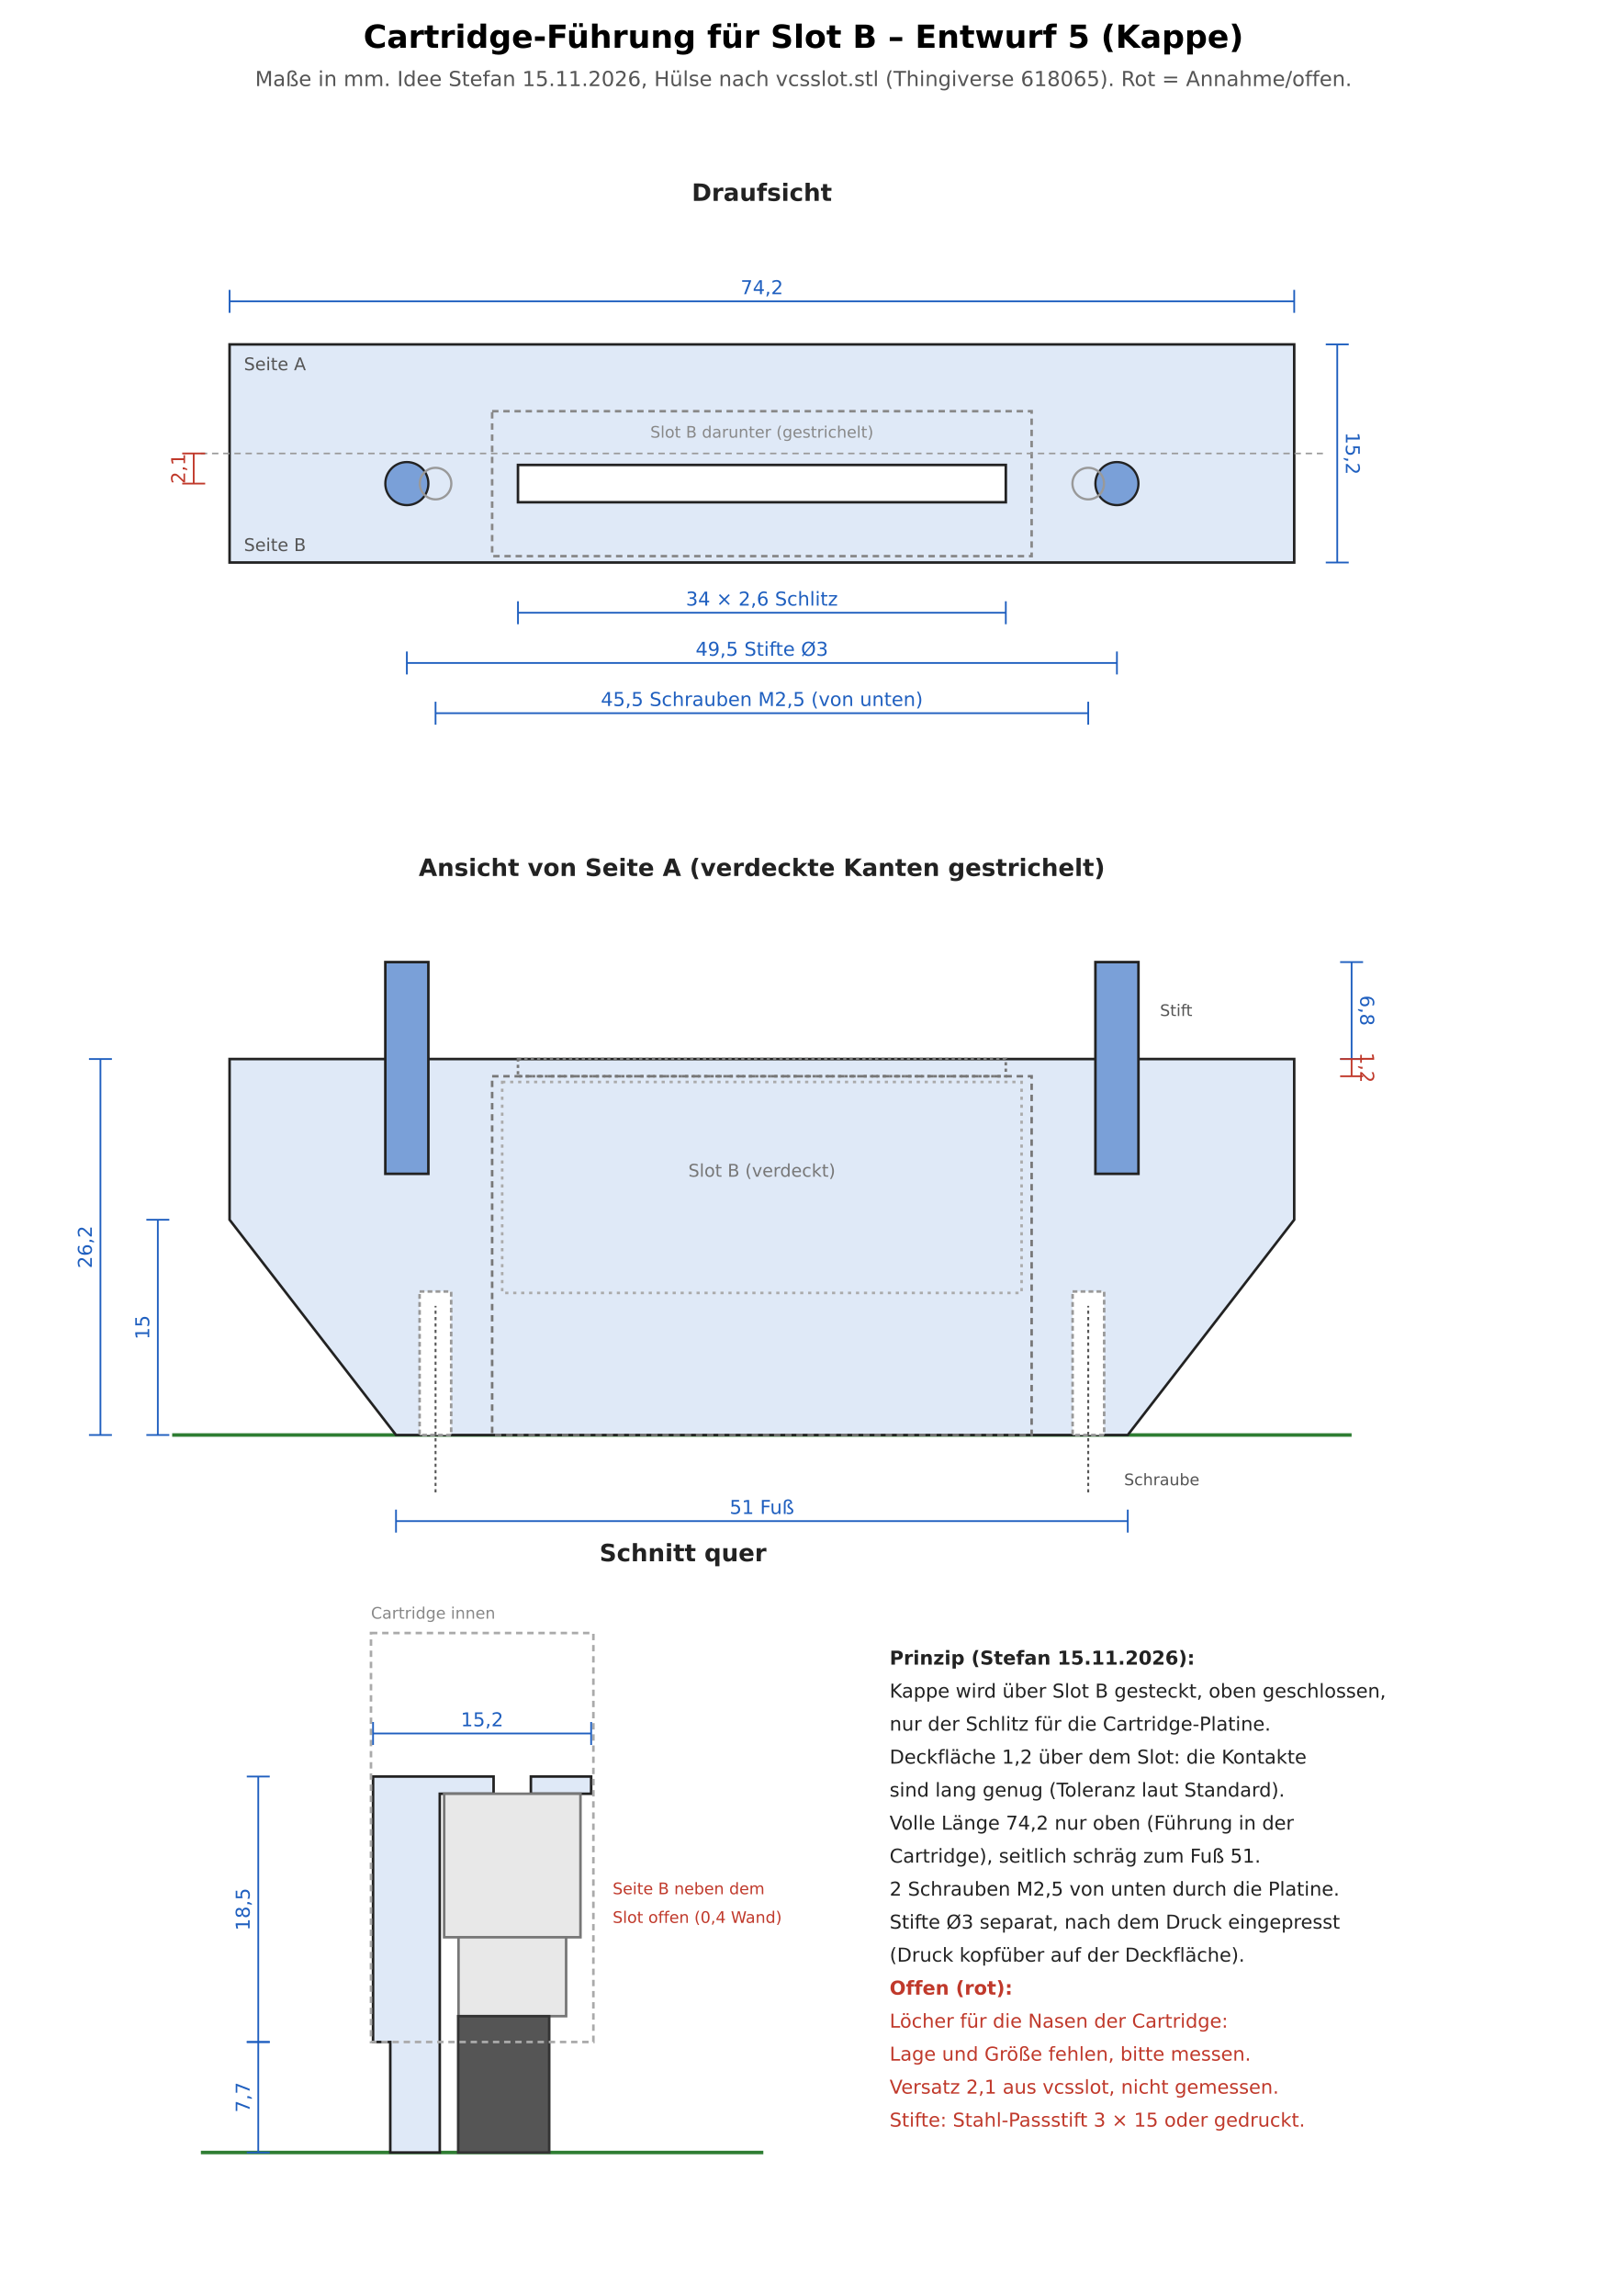
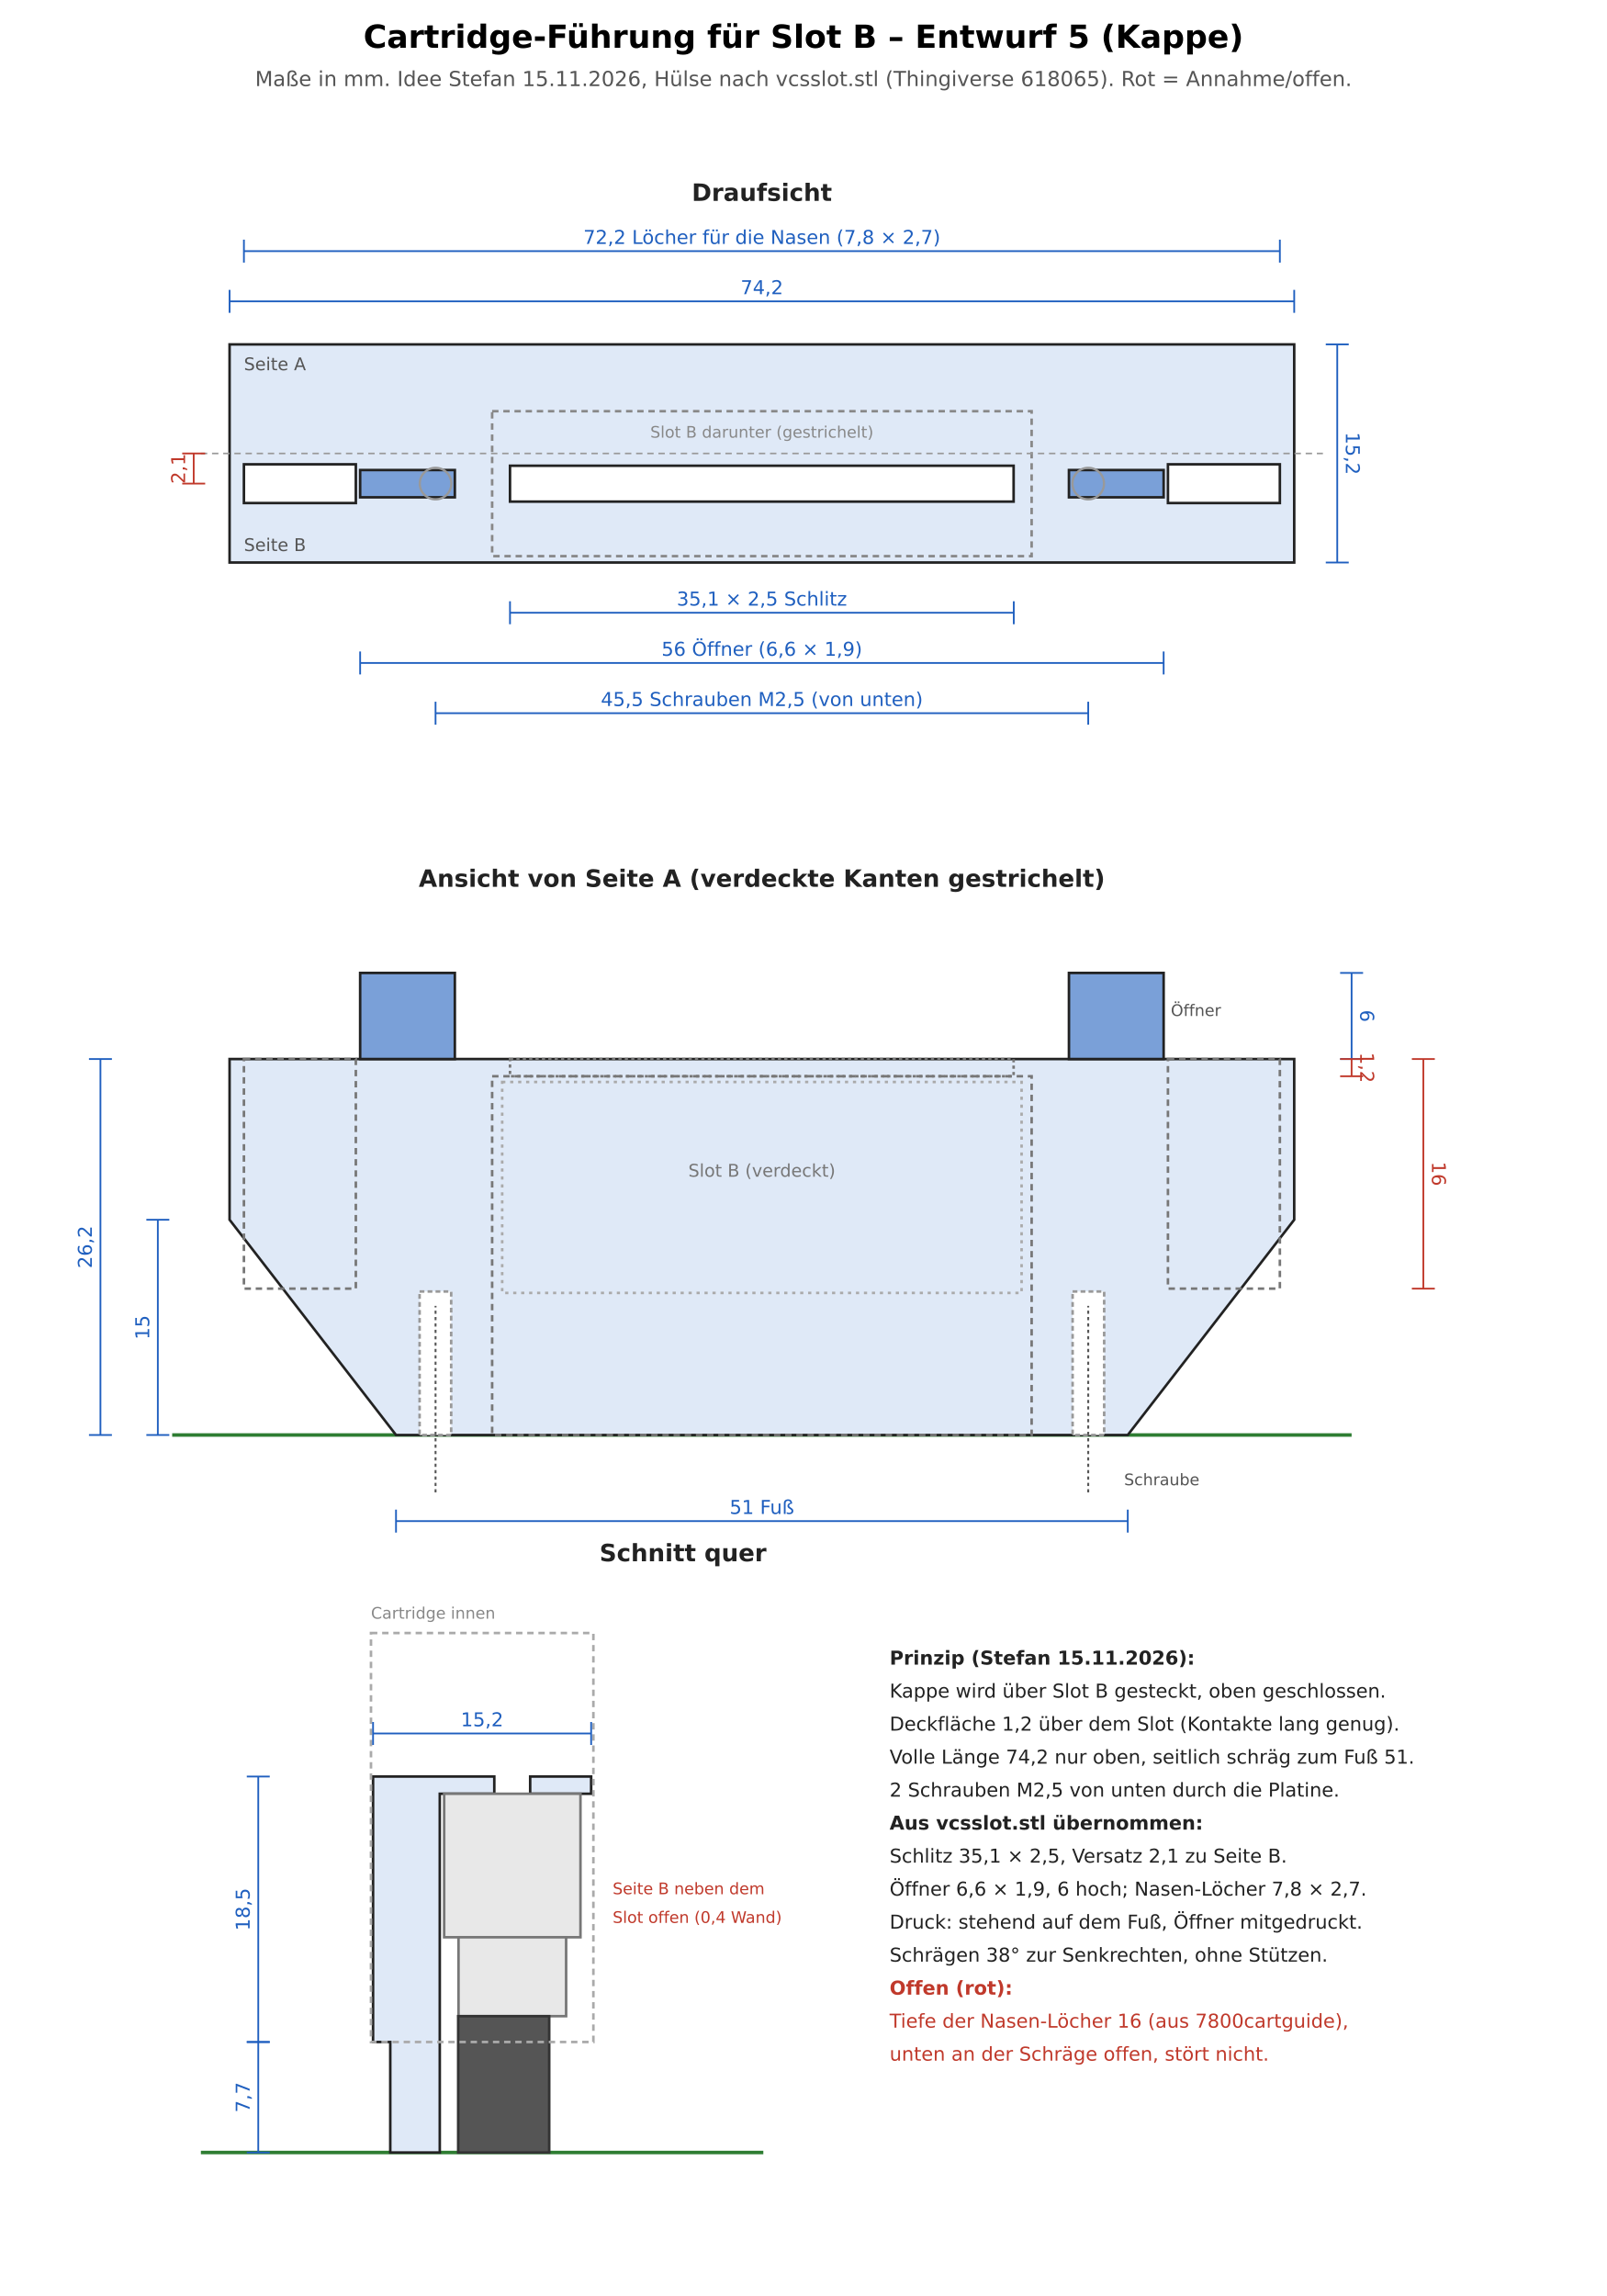
<svg xmlns="http://www.w3.org/2000/svg" width="1008" height="1440" viewBox="0 0 1008 1440">
  <rect width="100%" height="100%" fill="white" />
  <text x="504.0" y="30" font-family="DejaVu Sans, sans-serif" font-size="20" font-weight="bold" text-anchor="middle">Cartridge-Führung für Slot B – Entwurf 5 (Kappe)</text>
  <text x="504.0" y="54" font-family="DejaVu Sans, sans-serif" font-size="13" fill="#555" text-anchor="middle">Maße in mm. Idee Stefan 15.11.2026, Hülse nach vcsslot.stl (Thingiverse 618065). Rot = Annahme/offen.</text>
  <text x="477.9" y="126.0" font-family="DejaVu Sans, sans-serif" font-size="15" fill="#222" text-anchor="middle" font-weight="bold">Draufsicht</text>
  <rect x="144.0" y="216.0" width="667.8" height="136.8" fill="#dfe9f7" stroke="#222" stroke-width="1.6" />
  <rect x="308.7" y="257.9" width="338.4" height="90.9" fill="none" stroke="#888" stroke-width="1.6" stroke-dasharray="4,3" />
-   <rect x="324.9" y="291.6" width="306.0" height="23.4" fill="white" stroke="#222" stroke-width="1.6" />
-   <circle cx="255.2" cy="303.3" r="13.5" fill="#7aa0d8" stroke="#222" stroke-width="1.4" />
+   <rect x="319.9" y="292.1" width="315.9" height="22.5" fill="white" stroke="#222" stroke-width="1.6" />
+   <rect x="225.9" y="294.8" width="59.4" height="17.1" fill="#7aa0d8" stroke="#222" stroke-width="1.6" />
+   <rect x="153.0" y="291.2" width="70.2" height="24.3" fill="white" stroke="#222" stroke-width="1.6" />
  <circle cx="273.2" cy="303.3" r="9.9" fill="none" stroke="#999" stroke-width="1.4" />
-   <circle cx="700.6" cy="303.3" r="13.5" fill="#7aa0d8" stroke="#222" stroke-width="1.4" />
+   <rect x="670.5" y="294.8" width="59.4" height="17.1" fill="#7aa0d8" stroke="#222" stroke-width="1.6" />
+   <rect x="732.6" y="291.2" width="70.2" height="24.3" fill="white" stroke="#222" stroke-width="1.6" />
  <circle cx="682.6" cy="303.3" r="9.9" fill="none" stroke="#999" stroke-width="1.4" />
  <line x1="126.0" y1="284.4" x2="829.8" y2="284.4" stroke="#999" stroke-width="1" stroke-dasharray="4,3" />
  <line x1="144.0" y1="189.0" x2="811.8" y2="189.0" stroke="#1f5fbf" stroke-width="1.1" />
  <line x1="144.0" y1="181.8" x2="144.0" y2="196.2" stroke="#1f5fbf" stroke-width="1.1" />
  <line x1="811.8" y1="181.8" x2="811.8" y2="196.2" stroke="#1f5fbf" stroke-width="1.1" />
  <text x="477.9" y="184.5" font-family="DejaVu Sans, sans-serif" font-size="12" fill="#1f5fbf" text-anchor="middle">74,2</text>
-   <line x1="324.9" y1="384.3" x2="630.9" y2="384.3" stroke="#1f5fbf" stroke-width="1.1" />
-   <line x1="324.9" y1="377.1" x2="324.9" y2="391.5" stroke="#1f5fbf" stroke-width="1.1" />
-   <line x1="630.9" y1="377.1" x2="630.9" y2="391.5" stroke="#1f5fbf" stroke-width="1.1" />
-   <text x="477.9" y="379.8" font-family="DejaVu Sans, sans-serif" font-size="12" fill="#1f5fbf" text-anchor="middle">34 × 2,6 Schlitz</text>
-   <line x1="255.2" y1="415.8" x2="700.6" y2="415.8" stroke="#1f5fbf" stroke-width="1.1" />
-   <line x1="255.2" y1="408.6" x2="255.2" y2="423.0" stroke="#1f5fbf" stroke-width="1.1" />
-   <line x1="700.6" y1="408.6" x2="700.6" y2="423.0" stroke="#1f5fbf" stroke-width="1.1" />
-   <text x="477.9" y="411.3" font-family="DejaVu Sans, sans-serif" font-size="12" fill="#1f5fbf" text-anchor="middle">49,5 Stifte Ø3</text>
+   <line x1="319.9" y1="384.3" x2="635.9" y2="384.3" stroke="#1f5fbf" stroke-width="1.1" />
+   <line x1="319.9" y1="377.1" x2="319.9" y2="391.5" stroke="#1f5fbf" stroke-width="1.1" />
+   <line x1="635.9" y1="377.1" x2="635.9" y2="391.5" stroke="#1f5fbf" stroke-width="1.1" />
+   <text x="477.9" y="379.8" font-family="DejaVu Sans, sans-serif" font-size="12" fill="#1f5fbf" text-anchor="middle">35,1 × 2,5 Schlitz</text>
+   <line x1="225.9" y1="415.8" x2="729.9" y2="415.8" stroke="#1f5fbf" stroke-width="1.1" />
+   <line x1="225.9" y1="408.6" x2="225.9" y2="423.0" stroke="#1f5fbf" stroke-width="1.1" />
+   <line x1="729.9" y1="408.6" x2="729.9" y2="423.0" stroke="#1f5fbf" stroke-width="1.1" />
+   <text x="477.9" y="411.3" font-family="DejaVu Sans, sans-serif" font-size="12" fill="#1f5fbf" text-anchor="middle">56 Öffner (6,6 × 1,9)</text>
+   <line x1="153.0" y1="157.5" x2="802.8" y2="157.5" stroke="#1f5fbf" stroke-width="1.1" />
+   <line x1="153.0" y1="150.3" x2="153.0" y2="164.7" stroke="#1f5fbf" stroke-width="1.1" />
+   <line x1="802.8" y1="150.3" x2="802.8" y2="164.7" stroke="#1f5fbf" stroke-width="1.1" />
+   <text x="477.9" y="153.0" font-family="DejaVu Sans, sans-serif" font-size="12" fill="#1f5fbf" text-anchor="middle">72,2 Löcher für die Nasen (7,8 × 2,7)</text>
  <line x1="273.2" y1="447.3" x2="682.6" y2="447.3" stroke="#1f5fbf" stroke-width="1.1" />
  <line x1="273.2" y1="440.1" x2="273.2" y2="454.5" stroke="#1f5fbf" stroke-width="1.1" />
  <line x1="682.6" y1="440.1" x2="682.6" y2="454.5" stroke="#1f5fbf" stroke-width="1.1" />
  <text x="477.9" y="442.8" font-family="DejaVu Sans, sans-serif" font-size="12" fill="#1f5fbf" text-anchor="middle">45,5 Schrauben M2,5 (von unten)</text>
  <line x1="838.8" y1="216.0" x2="838.8" y2="352.8" stroke="#1f5fbf" stroke-width="1.1" />
  <line x1="831.6" y1="216.0" x2="846.0" y2="216.0" stroke="#1f5fbf" stroke-width="1.1" />
  <line x1="831.6" y1="352.8" x2="846.0" y2="352.8" stroke="#1f5fbf" stroke-width="1.1" />
  <text x="844.2" y="284.4" font-family="DejaVu Sans, sans-serif" font-size="12" fill="#1f5fbf" text-anchor="middle" transform="rotate(90 844.2 284.4)">15,2</text>
  <line x1="121.5" y1="284.4" x2="121.5" y2="303.3" stroke="#c0392b" stroke-width="1.1" />
  <line x1="114.3" y1="284.4" x2="128.7" y2="284.4" stroke="#c0392b" stroke-width="1.1" />
  <line x1="114.3" y1="303.3" x2="128.7" y2="303.3" stroke="#c0392b" stroke-width="1.1" />
  <text x="116.1" y="293.9" font-family="DejaVu Sans, sans-serif" font-size="12" fill="#c0392b" text-anchor="middle" transform="rotate(-90 116.1 293.9)">2,1</text>
  <text x="153.0" y="232.2" font-family="DejaVu Sans, sans-serif" font-size="11" fill="#555" text-anchor="start">Seite A</text>
  <text x="153.0" y="345.6" font-family="DejaVu Sans, sans-serif" font-size="11" fill="#555" text-anchor="start">Seite B</text>
  <text x="477.9" y="274.5" font-family="DejaVu Sans, sans-serif" font-size="10" fill="#888" text-anchor="middle">Slot B darunter (gestrichelt)</text>
-   <text x="477.9" y="549.4" font-family="DejaVu Sans, sans-serif" font-size="15" fill="#222" text-anchor="middle" font-weight="bold">Ansicht von Seite A (verdeckte Kanten gestrichelt)</text>
+   <text x="477.9" y="556.2" font-family="DejaVu Sans, sans-serif" font-size="15" fill="#222" text-anchor="middle" font-weight="bold">Ansicht von Seite A (verdeckte Kanten gestrichelt)</text>
  <line x1="108.0" y1="900.0" x2="847.8" y2="900.0" stroke="#2e7d32" stroke-width="2.2" />
  <polygon points="248.4,900 144.0,765.0 144.0,664.2 811.8,664.2 811.8,765.0 707.4,900" fill="#dfe9f7" stroke="#222" stroke-width="1.6" />
  <rect x="308.7" y="675.0" width="338.4" height="225.0" fill="none" stroke="#777" stroke-width="1.6" stroke-dasharray="4,3" />
-   <rect x="324.9" y="664.2" width="306.0" height="10.8" fill="none" stroke="#777" stroke-width="1.6" stroke-dasharray="2,2" />
+   <rect x="319.9" y="664.2" width="315.9" height="10.8" fill="none" stroke="#777" stroke-width="1.6" stroke-dasharray="2,2" />
  <rect x="315.0" y="678.6" width="325.8" height="132.3" fill="none" stroke="#aaa" stroke-width="1.6" stroke-dasharray="2,3" />
-   <rect x="241.7" y="603.4" width="27.0" height="132.8" fill="#7aa0d8" stroke="#222" stroke-width="1.6" />
+   <rect x="225.9" y="610.2" width="59.4" height="54.0" fill="#7aa0d8" stroke="#222" stroke-width="1.6" />
+   <rect x="153.0" y="664.2" width="70.2" height="144.0" fill="none" stroke="#777" stroke-width="1.6" stroke-dasharray="4,3" />
  <rect x="263.2" y="810.0" width="19.8" height="90.0" fill="white" stroke="#999" stroke-width="1.6" stroke-dasharray="3,2" />
  <line x1="273.2" y1="936.0" x2="273.2" y2="819.0" stroke="#555" stroke-width="1.2" stroke-dasharray="2,2" />
-   <rect x="687.1" y="603.4" width="27.0" height="132.8" fill="#7aa0d8" stroke="#222" stroke-width="1.6" />
+   <rect x="670.5" y="610.2" width="59.4" height="54.0" fill="#7aa0d8" stroke="#222" stroke-width="1.6" />
+   <rect x="732.6" y="664.2" width="70.2" height="144.0" fill="none" stroke="#777" stroke-width="1.6" stroke-dasharray="4,3" />
  <rect x="672.8" y="810.0" width="19.8" height="90.0" fill="white" stroke="#999" stroke-width="1.6" stroke-dasharray="3,2" />
  <line x1="682.6" y1="936.0" x2="682.6" y2="819.0" stroke="#555" stroke-width="1.2" stroke-dasharray="2,2" />
  <text x="477.9" y="738.0" font-family="DejaVu Sans, sans-serif" font-size="11" fill="#777" text-anchor="middle">Slot B (verdeckt)</text>
  <line x1="63.0" y1="664.2" x2="63.0" y2="900.0" stroke="#1f5fbf" stroke-width="1.1" />
  <line x1="55.8" y1="664.2" x2="70.2" y2="664.2" stroke="#1f5fbf" stroke-width="1.1" />
  <line x1="55.8" y1="900.0" x2="70.2" y2="900.0" stroke="#1f5fbf" stroke-width="1.1" />
  <text x="57.6" y="782.1" font-family="DejaVu Sans, sans-serif" font-size="12" fill="#1f5fbf" text-anchor="middle" transform="rotate(-90 57.6 782.1)">26,2</text>
  <line x1="99.0" y1="765.0" x2="99.0" y2="900.0" stroke="#1f5fbf" stroke-width="1.1" />
  <line x1="91.8" y1="765.0" x2="106.2" y2="765.0" stroke="#1f5fbf" stroke-width="1.1" />
  <line x1="91.8" y1="900.0" x2="106.2" y2="900.0" stroke="#1f5fbf" stroke-width="1.1" />
  <text x="93.6" y="832.5" font-family="DejaVu Sans, sans-serif" font-size="12" fill="#1f5fbf" text-anchor="middle" transform="rotate(-90 93.6 832.5)">15</text>
-   <line x1="847.8" y1="603.4" x2="847.8" y2="664.2" stroke="#1f5fbf" stroke-width="1.1" />
-   <line x1="840.6" y1="603.4" x2="855.0" y2="603.4" stroke="#1f5fbf" stroke-width="1.1" />
+   <line x1="847.8" y1="610.2" x2="847.8" y2="664.2" stroke="#1f5fbf" stroke-width="1.1" />
+   <line x1="840.6" y1="610.2" x2="855.0" y2="610.2" stroke="#1f5fbf" stroke-width="1.1" />
  <line x1="840.6" y1="664.2" x2="855.0" y2="664.2" stroke="#1f5fbf" stroke-width="1.1" />
-   <text x="853.2" y="633.8" font-family="DejaVu Sans, sans-serif" font-size="12" fill="#1f5fbf" text-anchor="middle" transform="rotate(90 853.2 633.8)">6,8</text>
+   <text x="853.2" y="637.2" font-family="DejaVu Sans, sans-serif" font-size="12" fill="#1f5fbf" text-anchor="middle" transform="rotate(90 853.2 637.2)">6</text>
  <line x1="847.8" y1="664.2" x2="847.8" y2="675.0" stroke="#c0392b" stroke-width="1.1" />
  <line x1="840.6" y1="664.2" x2="855.0" y2="664.2" stroke="#c0392b" stroke-width="1.1" />
  <line x1="840.6" y1="675.0" x2="855.0" y2="675.0" stroke="#c0392b" stroke-width="1.1" />
  <text x="853.2" y="669.6" font-family="DejaVu Sans, sans-serif" font-size="12" fill="#c0392b" text-anchor="middle" transform="rotate(90 853.2 669.6)">1,2</text>
  <line x1="248.4" y1="954.0" x2="707.4" y2="954.0" stroke="#1f5fbf" stroke-width="1.1" />
  <line x1="248.4" y1="946.8" x2="248.4" y2="961.2" stroke="#1f5fbf" stroke-width="1.1" />
  <line x1="707.4" y1="946.8" x2="707.4" y2="961.2" stroke="#1f5fbf" stroke-width="1.1" />
  <text x="477.9" y="949.5" font-family="DejaVu Sans, sans-serif" font-size="12" fill="#1f5fbf" text-anchor="middle">51 Fuß</text>
-   <text x="727.6" y="637.2" font-family="DejaVu Sans, sans-serif" font-size="10" fill="#555" text-anchor="start">Stift</text>
+   <text x="734.4" y="637.2" font-family="DejaVu Sans, sans-serif" font-size="10" fill="#555" text-anchor="start">Öffner</text>
+   <line x1="892.8" y1="664.2" x2="892.8" y2="808.2" stroke="#c0392b" stroke-width="1.1" />
+   <line x1="885.6" y1="664.2" x2="900.0" y2="664.2" stroke="#c0392b" stroke-width="1.1" />
+   <line x1="885.6" y1="808.2" x2="900.0" y2="808.2" stroke="#c0392b" stroke-width="1.1" />
+   <text x="898.2" y="736.2" font-family="DejaVu Sans, sans-serif" font-size="12" fill="#c0392b" text-anchor="middle" transform="rotate(90 898.2 736.2)">16</text>
  <text x="705.1" y="931.5" font-family="DejaVu Sans, sans-serif" font-size="10" fill="#555" text-anchor="start">Schraube</text>
  <text x="428.4" y="979.2" font-family="DejaVu Sans, sans-serif" font-size="15" fill="#222" text-anchor="middle" font-weight="bold">Schnitt quer</text>
  <line x1="126.0" y1="1350.0" x2="478.8" y2="1350.0" stroke="#2e7d32" stroke-width="2.2" />
-   <polygon points="244.8,1350 244.8,1280.7 234.0,1280.7 234.0,1114.2 370.8,1114.2 370.8,1125.0 366.75,1125.0 366.75,1350 275.85,1350 275.85,1125.0 309.6,1125.0 309.6,1114.2 333.0,1114.2 333.0,1125.0" fill="none" stroke="none" stroke-width="1.6" />
-   <polygon points="244.8,1350 244.8,1280.7 234.0,1280.7 234.0,1114.2 309.6,1114.2 309.6,1125.0 275.85,1125.0 275.85,1350" fill="#dfe9f7" stroke="#222" stroke-width="1.6" />
-   <polygon points="333.0,1114.2 370.8,1114.2 370.8,1125.0 333.0,1125.0" fill="#dfe9f7" stroke="#222" stroke-width="1.6" />
+   <polygon points="244.8,1350 244.8,1280.7 234.0,1280.7 234.0,1114.2 370.8,1114.2 370.8,1125.0 366.75,1125.0 366.75,1350 275.85,1350 275.85,1125.0 310.05,1125.0 310.05,1114.2 332.55,1114.2 332.55,1125.0" fill="none" stroke="none" stroke-width="1.6" />
+   <polygon points="244.8,1350 244.8,1280.7 234.0,1280.7 234.0,1114.2 310.05,1114.2 310.05,1125.0 275.85,1125.0 275.85,1350" fill="#dfe9f7" stroke="#222" stroke-width="1.6" />
+   <polygon points="332.55,1114.2 370.8,1114.2 370.8,1125.0 332.55,1125.0" fill="#dfe9f7" stroke="#222" stroke-width="1.6" />
  <rect x="278.6" y="1125.0" width="85.5" height="90.0" fill="#e8e8e8" stroke="#777" stroke-width="1.6" />
  <rect x="287.6" y="1215.0" width="67.5" height="49.5" fill="#e8e8e8" stroke="#777" stroke-width="1.6" />
  <rect x="287.4" y="1264.5" width="57.1" height="85.5" fill="#555" stroke="#333" stroke-width="1.6" />
  <rect x="232.7" y="1024.2" width="139.5" height="256.5" fill="none" stroke="#aaa" stroke-width="1.6" stroke-dasharray="4,3" />
  <line x1="234.0" y1="1087.2" x2="370.8" y2="1087.2" stroke="#1f5fbf" stroke-width="1.1" />
  <line x1="234.0" y1="1080.0" x2="234.0" y2="1094.4" stroke="#1f5fbf" stroke-width="1.1" />
  <line x1="370.8" y1="1080.0" x2="370.8" y2="1094.4" stroke="#1f5fbf" stroke-width="1.1" />
  <text x="302.4" y="1082.7" font-family="DejaVu Sans, sans-serif" font-size="12" fill="#1f5fbf" text-anchor="middle">15,2</text>
  <line x1="162.0" y1="1280.7" x2="162.0" y2="1350.0" stroke="#1f5fbf" stroke-width="1.1" />
  <line x1="154.8" y1="1280.7" x2="169.2" y2="1280.7" stroke="#1f5fbf" stroke-width="1.1" />
  <line x1="154.8" y1="1350.0" x2="169.2" y2="1350.0" stroke="#1f5fbf" stroke-width="1.1" />
  <text x="156.6" y="1315.4" font-family="DejaVu Sans, sans-serif" font-size="12" fill="#1f5fbf" text-anchor="middle" transform="rotate(-90 156.6 1315.4)">7,7</text>
  <line x1="162.0" y1="1114.2" x2="162.0" y2="1280.7" stroke="#1f5fbf" stroke-width="1.1" />
  <line x1="154.8" y1="1114.2" x2="169.2" y2="1114.2" stroke="#1f5fbf" stroke-width="1.1" />
  <line x1="154.8" y1="1280.7" x2="169.2" y2="1280.7" stroke="#1f5fbf" stroke-width="1.1" />
  <text x="156.6" y="1197.5" font-family="DejaVu Sans, sans-serif" font-size="12" fill="#1f5fbf" text-anchor="middle" transform="rotate(-90 156.6 1197.5)">18,5</text>
  <text x="384.3" y="1188.0" font-family="DejaVu Sans, sans-serif" font-size="10" fill="#c0392b" text-anchor="start">Seite B neben dem</text>
  <text x="384.3" y="1206.0" font-family="DejaVu Sans, sans-serif" font-size="10" fill="#c0392b" text-anchor="start">Slot offen (0,4 Wand)</text>
  <text x="232.7" y="1015.2" font-family="DejaVu Sans, sans-serif" font-size="10" fill="#888" text-anchor="start">Cartridge innen</text>
  <text x="558.0" y="1044.0" font-family="DejaVu Sans, sans-serif" font-size="12" fill="#222" text-anchor="start" font-weight="bold">Prinzip (Stefan 15.11.2026):</text>
-   <text x="558.0" y="1064.7" font-family="DejaVu Sans, sans-serif" font-size="12" fill="#222" text-anchor="start">Kappe wird über Slot B gesteckt, oben geschlossen,</text>
-   <text x="558.0" y="1085.4" font-family="DejaVu Sans, sans-serif" font-size="12" fill="#222" text-anchor="start">nur der Schlitz für die Cartridge-Platine.</text>
-   <text x="558.0" y="1106.1" font-family="DejaVu Sans, sans-serif" font-size="12" fill="#222" text-anchor="start">Deckfläche 1,2 über dem Slot: die Kontakte</text>
-   <text x="558.0" y="1126.8" font-family="DejaVu Sans, sans-serif" font-size="12" fill="#222" text-anchor="start">sind lang genug (Toleranz laut Standard).</text>
-   <text x="558.0" y="1147.5" font-family="DejaVu Sans, sans-serif" font-size="12" fill="#222" text-anchor="start">Volle Länge 74,2 nur oben (Führung in der</text>
-   <text x="558.0" y="1168.2" font-family="DejaVu Sans, sans-serif" font-size="12" fill="#222" text-anchor="start">Cartridge), seitlich schräg zum Fuß 51.</text>
-   <text x="558.0" y="1188.9" font-family="DejaVu Sans, sans-serif" font-size="12" fill="#222" text-anchor="start">2 Schrauben M2,5 von unten durch die Platine.</text>
-   <text x="558.0" y="1209.6" font-family="DejaVu Sans, sans-serif" font-size="12" fill="#222" text-anchor="start">Stifte Ø3 separat, nach dem Druck eingepresst</text>
-   <text x="558.0" y="1230.3" font-family="DejaVu Sans, sans-serif" font-size="12" fill="#222" text-anchor="start">(Druck kopfüber auf der Deckfläche).</text>
+   <text x="558.0" y="1064.7" font-family="DejaVu Sans, sans-serif" font-size="12" fill="#222" text-anchor="start">Kappe wird über Slot B gesteckt, oben geschlossen.</text>
+   <text x="558.0" y="1085.4" font-family="DejaVu Sans, sans-serif" font-size="12" fill="#222" text-anchor="start">Deckfläche 1,2 über dem Slot (Kontakte lang genug).</text>
+   <text x="558.0" y="1106.1" font-family="DejaVu Sans, sans-serif" font-size="12" fill="#222" text-anchor="start">Volle Länge 74,2 nur oben, seitlich schräg zum Fuß 51.</text>
+   <text x="558.0" y="1126.8" font-family="DejaVu Sans, sans-serif" font-size="12" fill="#222" text-anchor="start">2 Schrauben M2,5 von unten durch die Platine.</text>
+   <text x="558.0" y="1147.5" font-family="DejaVu Sans, sans-serif" font-size="12" fill="#222" text-anchor="start" font-weight="bold">Aus vcsslot.stl übernommen:</text>
+   <text x="558.0" y="1168.2" font-family="DejaVu Sans, sans-serif" font-size="12" fill="#222" text-anchor="start">Schlitz 35,1 × 2,5, Versatz 2,1 zu Seite B.</text>
+   <text x="558.0" y="1188.9" font-family="DejaVu Sans, sans-serif" font-size="12" fill="#222" text-anchor="start">Öffner 6,6 × 1,9, 6 hoch; Nasen-Löcher 7,8 × 2,7.</text>
+   <text x="558.0" y="1209.6" font-family="DejaVu Sans, sans-serif" font-size="12" fill="#222" text-anchor="start">Druck: stehend auf dem Fuß, Öffner mitgedruckt.</text>
+   <text x="558.0" y="1230.3" font-family="DejaVu Sans, sans-serif" font-size="12" fill="#222" text-anchor="start">Schrägen 38° zur Senkrechten, ohne Stützen.</text>
  <text x="558.0" y="1251.0" font-family="DejaVu Sans, sans-serif" font-size="12" fill="#c0392b" text-anchor="start" font-weight="bold">Offen (rot):</text>
-   <text x="558.0" y="1271.7" font-family="DejaVu Sans, sans-serif" font-size="12" fill="#c0392b" text-anchor="start">Löcher für die Nasen der Cartridge:</text>
-   <text x="558.0" y="1292.4" font-family="DejaVu Sans, sans-serif" font-size="12" fill="#c0392b" text-anchor="start">Lage und Größe fehlen, bitte messen.</text>
-   <text x="558.0" y="1313.1" font-family="DejaVu Sans, sans-serif" font-size="12" fill="#c0392b" text-anchor="start">Versatz 2,1 aus vcsslot, nicht gemessen.</text>
-   <text x="558.0" y="1333.8" font-family="DejaVu Sans, sans-serif" font-size="12" fill="#c0392b" text-anchor="start">Stifte: Stahl-Passstift 3 × 15 oder gedruckt.</text>
+   <text x="558.0" y="1271.7" font-family="DejaVu Sans, sans-serif" font-size="12" fill="#c0392b" text-anchor="start">Tiefe der Nasen-Löcher 16 (aus 7800cartguide),</text>
+   <text x="558.0" y="1292.4" font-family="DejaVu Sans, sans-serif" font-size="12" fill="#c0392b" text-anchor="start">unten an der Schräge offen, stört nicht.</text>
</svg>
